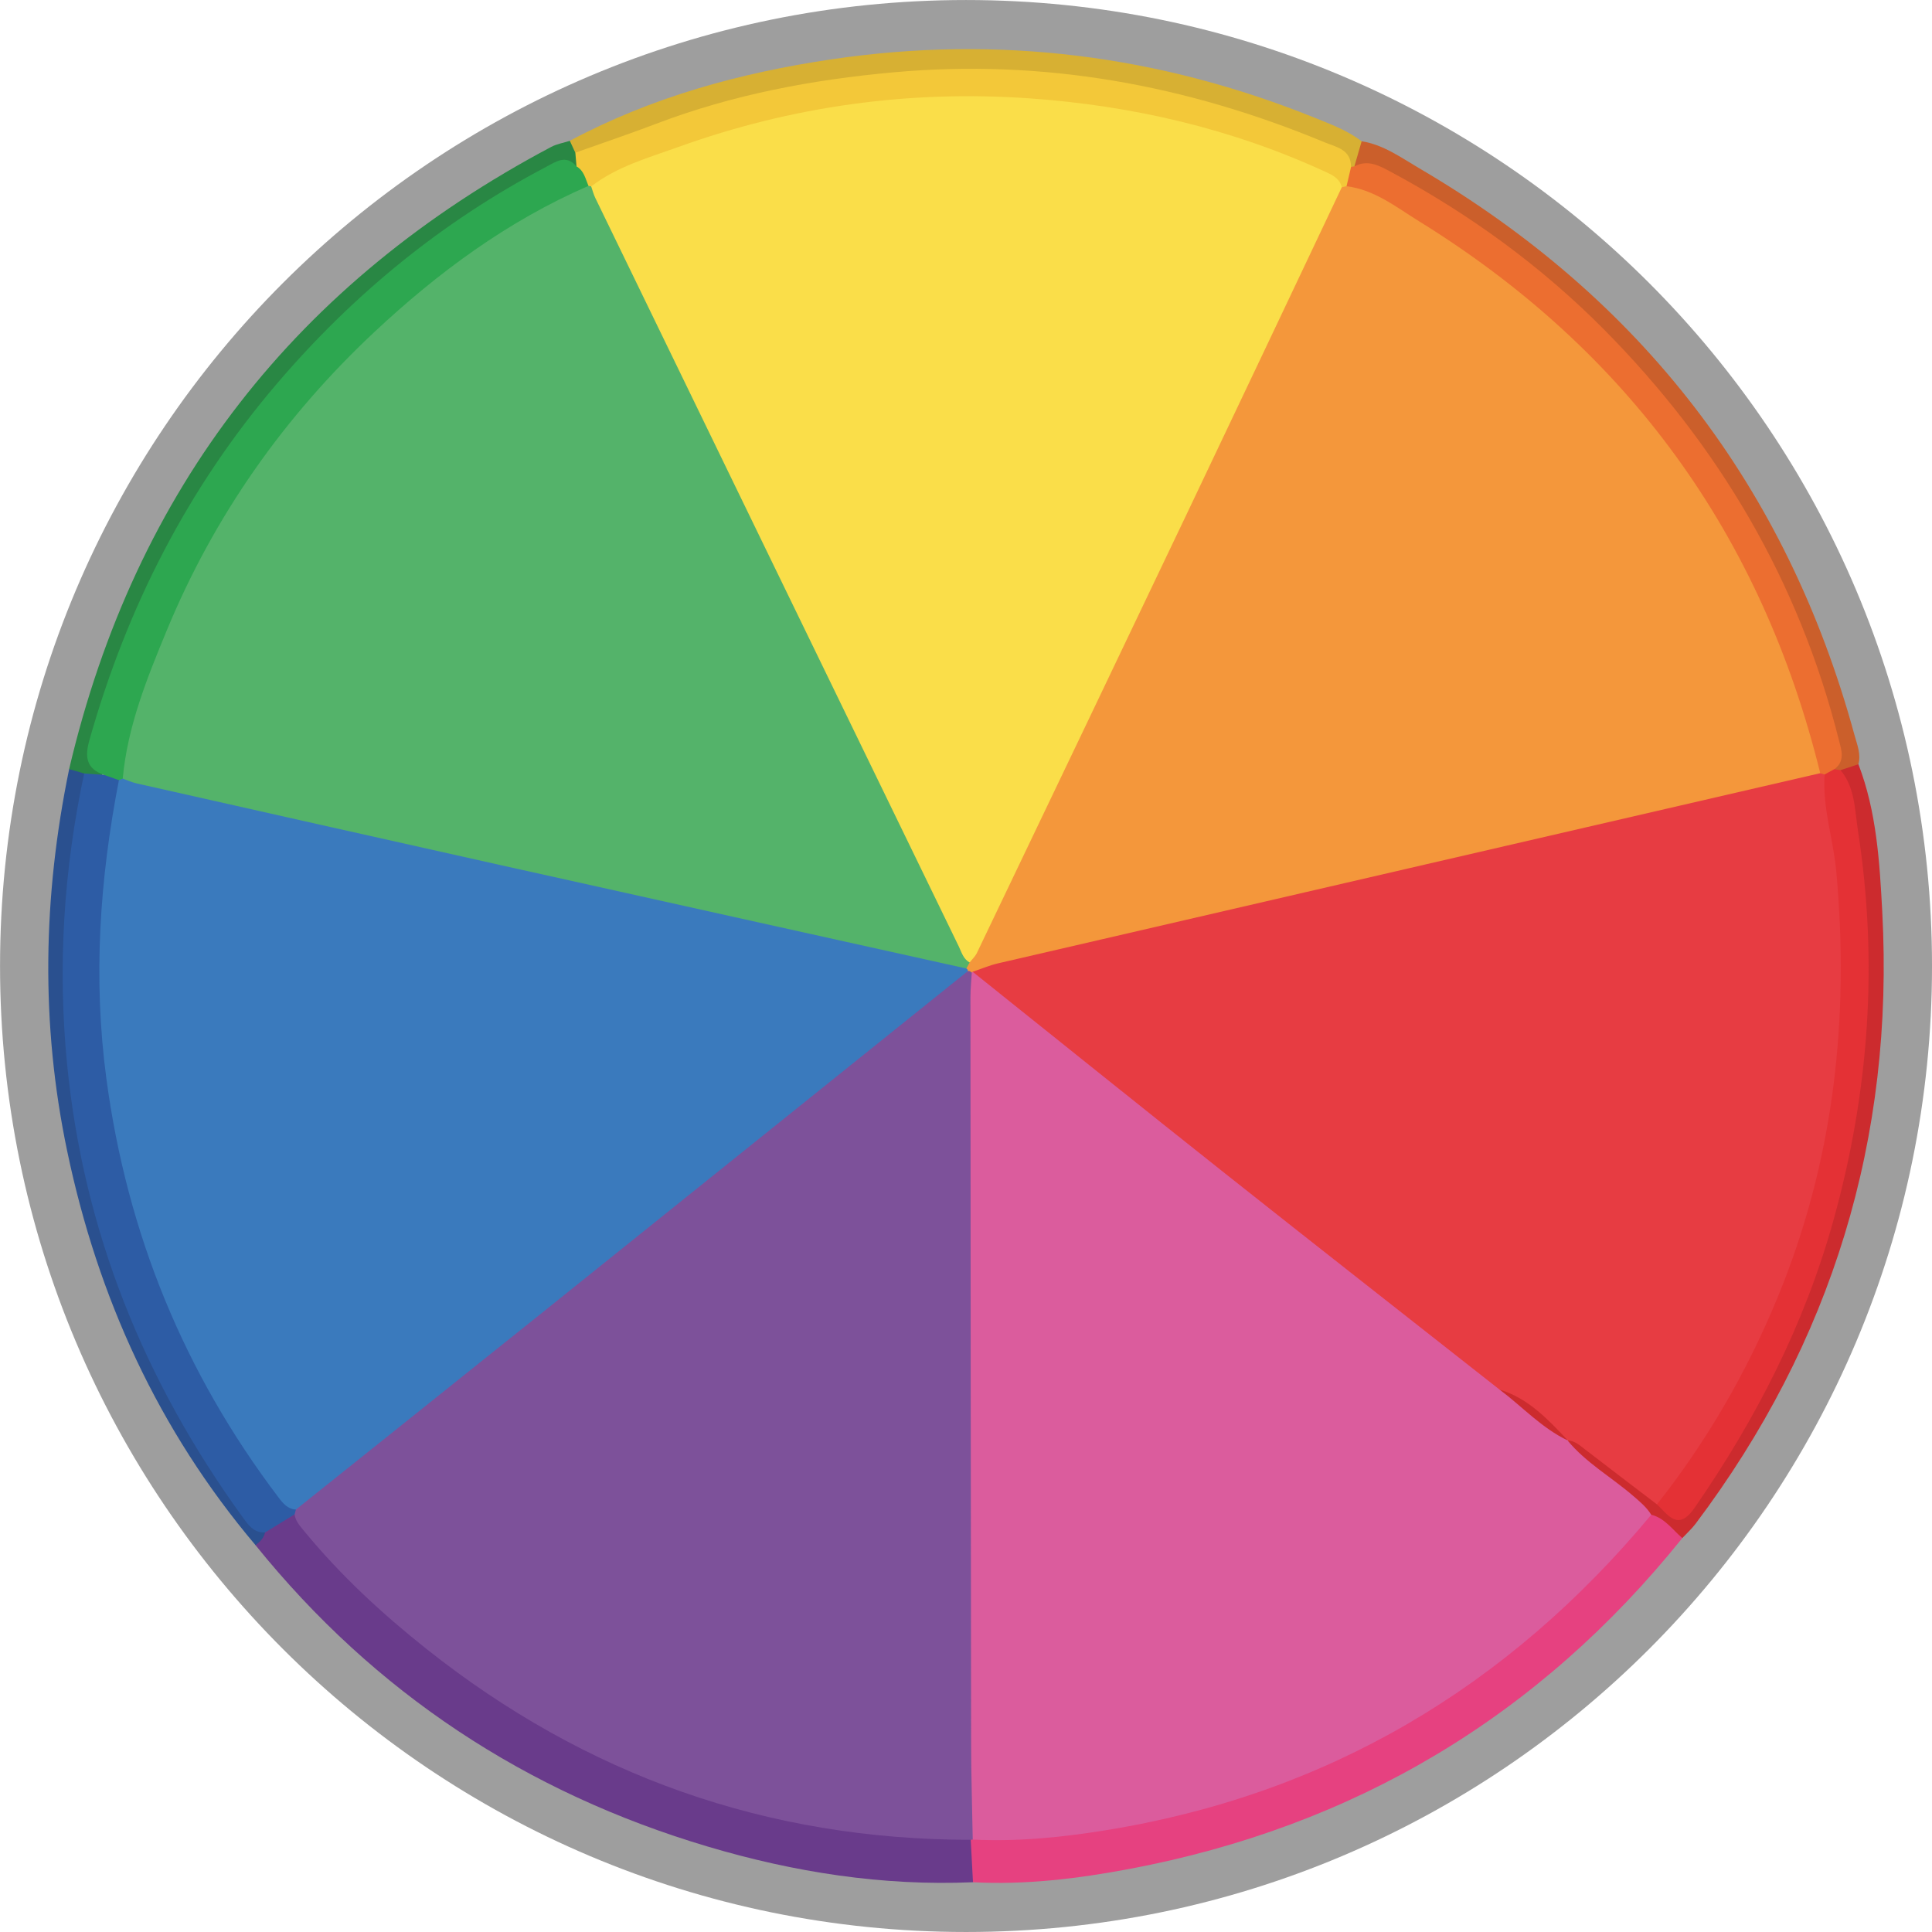
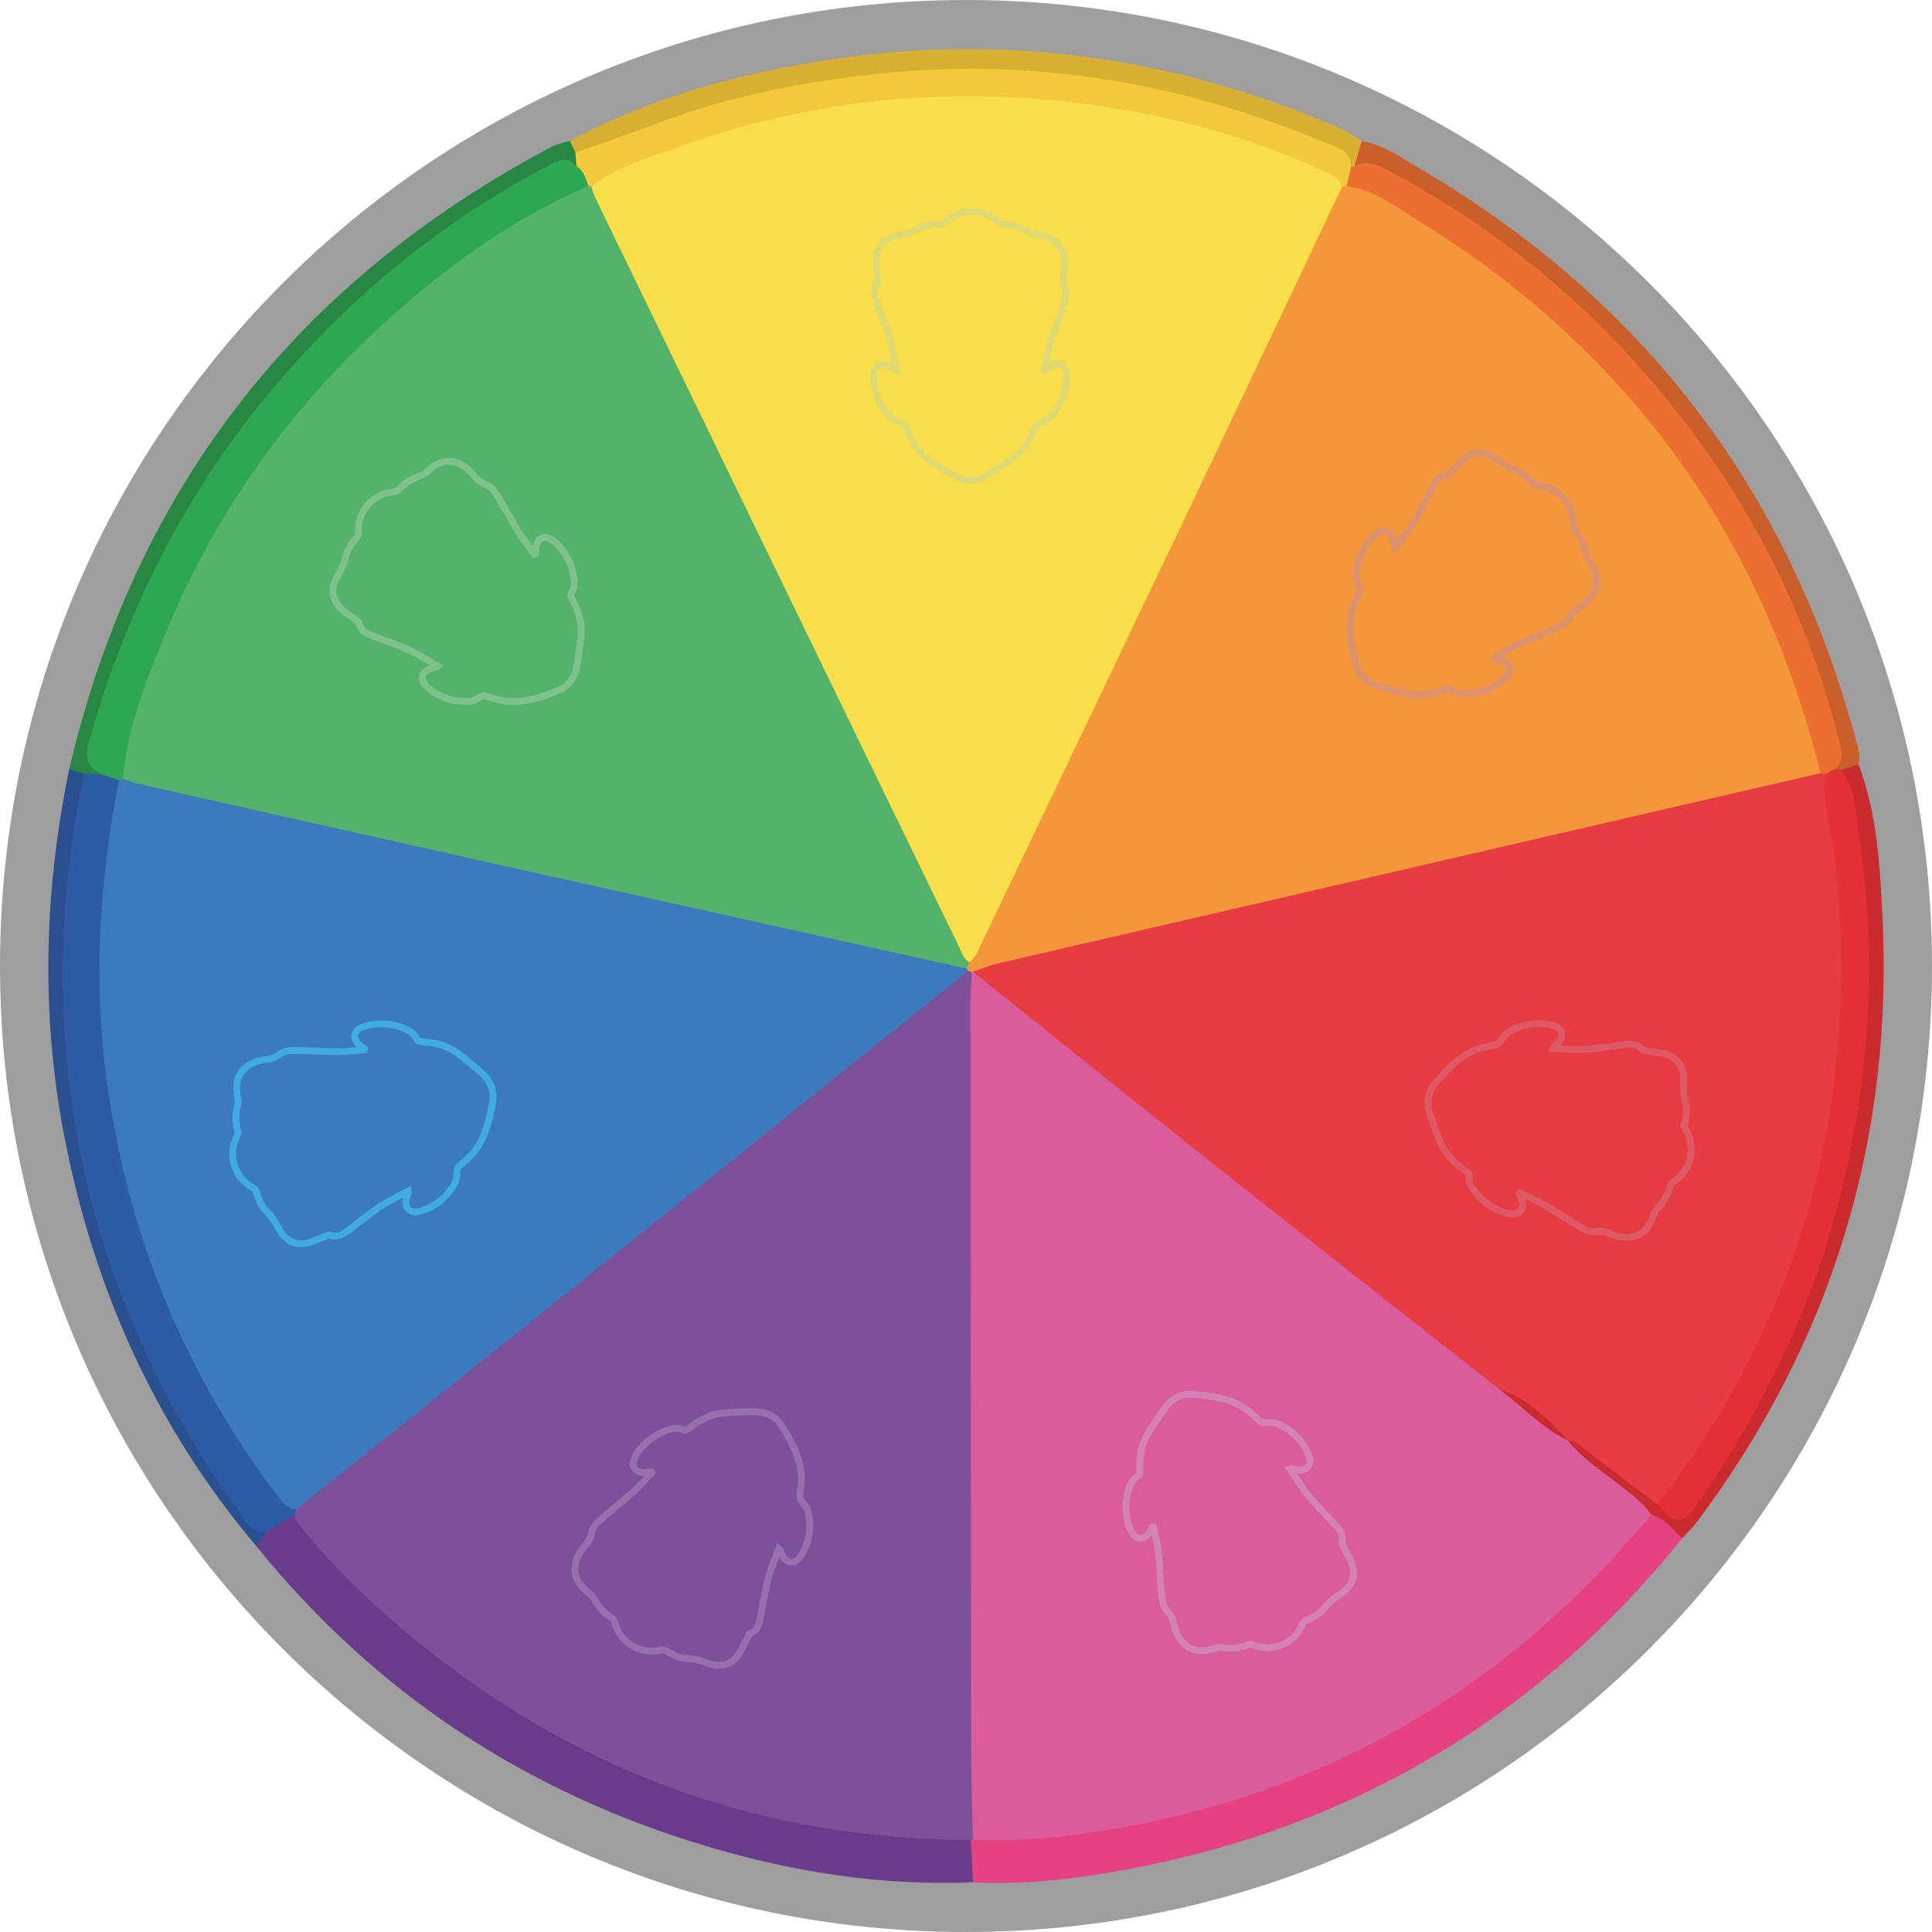
- <svg xmlns="http://www.w3.org/2000/svg" id="svg4180" height="200mm" width="200mm" version="1.1" viewBox="0 0 708.661 708.658">
+ <svg xmlns="http://www.w3.org/2000/svg" id="svg4180" height="200mm" width="200mm" version="1.1" viewBox="0 0 708.661 708.657">
  <g id="layer1" transform="translate(700.04 7.6808)">
-     <g id="g4889" transform="matrix(1.25 0 0 -1.25 -1463.5 915)">
-       <g id="g20" transform="translate(1177.7 454.68)">
-         <path id="path22" d="m0 0c0-156.55-126.91-283.46-283.46-283.46s-283.46 126.91-283.46 283.46 126.91 283.46 283.46 283.46 283.46-126.91 283.46-283.46" fill="#9e9e9e" />
+     <g id="g20" transform="matrix(1.25 0 0 -1.25 8.6163 346.65)">
+       <path id="path22" d="m0 0c0-156.55-126.91-283.46-283.46-283.46s-283.46 126.91-283.46 283.46 126.91 283.46 283.46 283.46 283.46-126.91 283.46-283.46" fill="#9e9e9e" />
+     </g>
+     <g id="g4371" transform="matrix(1.25 0 0 -1.25 -1134 865.39)">
+       <g id="g24" transform="translate(632.69 146.13)">
+         <path id="path26" d="m0 0c-26.547-1.137-52.446 2.923-77.781 10.451-53.289 15.835-97.756 45.079-132.75 88.457-0.176 1.923 0.417 3.675 1.198 5.391 2.82 3.671 6.41 5.501 11.12 4.67 5.381-3.805 8.918-9.387 13.443-14.001 28.759-29.322 62.025-51.649 101.04-65.279 24.803-8.665 50.28-12.939 76.392-14.154 3.196-0.149 6.278-0.538 8.344-3.443 1.833-4.217 2.551-8.336-1.006-12.093" fill="#693b8b" />
      </g>
-       <g id="g4847">
-         <g id="g24" transform="translate(896.28 185.82)">
-           <path id="path26" d="m0 0c-26.547-1.137-52.446 2.923-77.781 10.451-53.289 15.835-97.756 45.079-132.75 88.457-0.176 1.923 0.417 3.675 1.198 5.391 2.82 3.671 6.41 5.501 11.12 4.67 5.381-3.805 8.918-9.387 13.443-14.001 28.759-29.322 62.025-51.649 101.04-65.279 24.803-8.665 50.28-12.939 76.392-14.154 3.196-0.149 6.278-0.538 8.344-3.443 1.833-4.217 2.551-8.336-1.006-12.093" fill="#693b8b" />
-         </g>
-         <g id="g28" transform="translate(896.28 185.82)">
-           <path id="path30" d="m0 0c-0.219 4.149-0.439 8.298-0.658 12.447 0.18 0.328 0.361 0.657 0.538 0.987 2.274 2.359 5.274 2.027 8.13 2.149 60.436 2.572 113.38 23.741 158.89 63.664 7.26 6.369 14.29 12.831 20.402 20.341 3.154 3.876 6.467 7.859 11.53 9.588 4.775-0.827 9.259-1.995 9.313-8.19-42.07-52.355-96.21-84.612-162.13-97.063-15.167-2.865-30.493-4.743-46.01-3.927" fill="#e64180" />
-         </g>
-         <g id="g32" transform="translate(777.98 696.83)">
-           <path id="path34" d="m0 0c24.131 12.888 50.133 19.972 76.976 23.936 48.803 7.206 96.126 1.208 141.85-17.275 4.677-1.891 9.444-3.674 13.519-6.796 2.248-3.019 1.433-5.583-1.168-7.882-0.782-0.374-1.606-0.488-2.462-0.357-20.811 11.739-43.54 17.738-66.801 22.048-13.489 2.499-27.148 4.189-40.835 4.284-36.485 0.251-71.76-6.292-105.59-20.251-4.506-1.857-9.038-5.098-14.387-2.234-1.551 1.222-1.956 2.723-1.103 4.527" fill="#d7b033" />
-         </g>
-         <g id="g36" transform="translate(1008.2 689.32)">
-           <path id="path38" d="m0 0c0.711 2.458 1.421 4.915 2.132 7.374 6.395-1.006 11.541-4.782 16.897-7.922 65.093-38.164 107.88-93.504 127.75-166.41 0.752-2.76 1.933-5.506 1.113-8.49-0.784-2.796-2.756-3.508-5.379-3.081-0.725 0.218-1.366 0.597-1.922 1.111-3.672 20.253-11.003 39.256-19.962 57.694-11.03 22.699-25.423 42.971-42.545 61.566-19.794 21.504-42.702 38.693-67.942 53.088-3.313 1.889-7.561 1.821-10.143 5.076" fill="#cb5f2b" />
-         </g>
-         <g id="g40" transform="translate(777.98 696.83)">
-           <path id="path42" d="m0 0c0.537-1.166 1.074-2.332 1.612-3.498 1.388-1.011 1.505-2.34 0.968-3.836-17.75-7.12-33.524-17.623-48.391-29.394-19.331-15.306-36.084-33.153-50.645-53.13-18.072-24.796-30.543-52.208-39.877-81.272-1.688-5.254-0.691-10.242-0.899-15.365-1.489-1.489-3.283-1.687-5.23-1.245-1.982 0.466-3.242 1.889-4.462 3.366 19.36 82.403 66.836 143.03 141.48 182.59 1.658 0.869 3.618 1.191 5.44 1.774" fill="#298744" />
-         </g>
-         <g id="g44" transform="translate(1150.9 512.17)">
-           <path id="path46" d="m0 0c1.735 0.57 3.471 1.14 5.206 1.711 5.356-13.945 6.219-28.701 6.997-43.311 3.535-66.424-14.749-126.33-54.763-179.53-1.148-1.526-2.598-2.824-3.906-4.229-2.903 2.457-5.108 5.842-9.104 6.844-6.06-0.449-8.774 4.928-13.063 7.552-3.232 1.978-5.903 4.732-8.809 7.146-2.165 1.798-4.069 4.137-2.444 7.404 4.657 2.797 7.688-0.853 10.655-3.141 5.979-4.611 11.897-9.327 17.638-14.24 4.441-2.461 6.636 0.528 8.792 3.605 13.609 19.422 24.36 40.327 32.324 62.652 7.96 22.315 12.123 45.364 14.513 68.938 2.432 24-0.067 47.464-4.294 70.946-0.451 2.515-1.623 5.182 0.258 7.666" fill="#cc2b2e" />
-         </g>
-         <g id="g48" transform="translate(631.06 512.46)">
-           <path id="path50" d="m0 0c1.468-0.427 2.935-0.853 4.403-1.28 2.514-2.879 2.027-6.133 1.446-9.55-3.355-19.723-5.312-39.578-4.422-59.601 1.847-41.558 12.879-80.517 32.993-116.99 6.988-12.672 15.508-24.309 23.053-36.592-0.357-1.667-1.495-2.746-2.787-3.712-28.5 33.72-46.236 72.605-55.261 115.62-7.847 37.384-7.123 74.768 0.575 112.1" fill="#2a508f" />
-         </g>
-         <g id="g52" transform="translate(895.62 198.27)">
-           <path id="path54" d="m0 0c-59.806 0.02-112.97 18.883-159.77 56.06-13.064 10.378-25.216 21.621-35.819 34.521-1.24 1.509-2.54 2.908-2.82 4.932-0.49 0.549-0.729 1.196-0.759 1.928 3.312 7.823 10.977 11.225 17.006 16.09 39.091 31.552 78.262 63.005 117.42 94.481 17.422 14.006 34.639 28.279 52.36 41.903 3.685 2.834 7.244 7.591 13.266 5.144 0.574-0.669 0.949-1.411 1.156-2.263 1.124-4.734 1.445-9.511 1.443-14.348-0.027-74.62 0.008-149.26-0.077-223.89-0.006-4.939 1.07-10.229-2.812-14.475l-0.596-0.075z" fill="#7d519a" />
-         </g>
-         <g id="g56" transform="translate(697.6 295.18)">
-           <path id="path58" d="m0 0c-0.128-0.466-0.256-0.931-0.385-1.397-2.893-1.783-5.785-3.565-8.678-5.343-3.45-0.109-5.08 2.449-6.76 4.771-28.71 39.709-46.499 83.561-51.316 132.61-2.829 28.797-1.001 57.159 5.003 85.358 1.928-0.135 3.854-0.27 5.779-0.404 2.167 1.103 3.893 0.467 5.322-1.343 3.38-8.743-0.614-17.133-1.662-25.546-3.71-29.763-1.621-59.057 5.291-88.113 8.199-34.47 22.866-65.893 44.369-94.091 1.478-1.938 2.449-4.141 3.037-6.509" fill="#2d5ca5" />
-         </g>
-         <g id="g60" transform="translate(896.21 198.34)">
-           <path id="path62" d="m0 0c-0.165 9.386-0.462 18.772-0.475 28.158-0.102 73.005-0.153 146.01-0.196 219.02-0.001 2.399 0.253 4.799 0.388 7.198 0.362 0.643 0.902 0.997 1.647 1.019 12.23-5.574 21.385-15.369 31.779-23.425 29.057-22.522 57.728-45.538 86.554-68.357 12.24-9.69 24.505-19.351 36.544-29.297 5.334-6.179 13.327-9.392 18.106-16.189l0.189-1.005c5.409-6.567 12.849-10.741 19.192-16.212 1.993-1.719 3.982-3.346 5.374-5.598-42.05-50.559-95.08-82.123-160.26-92.605-12.855-2.067-25.786-3.369-38.84-2.707" fill="#db5c9d" />
-         </g>
-         <g id="g64" transform="translate(779.94 689.32)">
-           <path id="path66" d="m0 0c-0.114 1.341-0.228 2.681-0.341 4.02 7.934 2.827 15.92 5.516 23.789 8.512 22.473 8.555 45.755 12.918 69.676 15.08 43.965 3.973 85.865-3.716 126.36-20.528 3.442-1.429 7.78-2.053 7.795-7.241 1.882-2.574 0.994-4.624-1.209-6.431-0.767-0.35-1.576-0.484-2.416-0.424-23.74 11.029-48.61 18.223-74.54 21.794-31.84 4.385-63.288 2.262-94.53-5.205-16.944-4.049-32.754-11.154-49.099-16.816-0.807-0.131-1.598-0.065-2.376 0.18-2.74 1.598-3.586 4.038-3.105 7.059" fill="#f3c839" />
-         </g>
-         <g id="g68" transform="translate(1005.9 683.5)">
-           <path id="path70" d="m0 0c0.442 1.888 0.884 3.775 1.326 5.662 0.326 0.081 0.656 0.136 0.988 0.162 3.724 1.986 6.914 0.405 10.203-1.35 23.349-12.455 44.65-27.953 63.168-46.655 33.528-33.862 57.103-73.794 68.791-120.33 0.763-3.036 1.893-6.133-1.314-8.561-0.477-1.623-1.604-2.38-3.25-2.448-0.742 0.071-1.409 0.341-1.999 0.796-2.39 3.074-3.882 6.53-4.936 10.306-10.89 38.98-30.16 73.2-57.339 103.31-20.157 22.331-43.848 39.633-70.028 53.926-2.277 1.243-5.003 2.085-5.613 5.174" fill="#ec6e30" />
-         </g>
-         <g id="g72" transform="translate(1146.2 510.89)">
-           <path id="path74" d="m0 0c0.937 0.513 1.873 1.026 2.809 1.538 0.608-0.087 1.217-0.172 1.829-0.259 4.313-5.152 4.193-11.733 5.126-17.748 5.997-38.653 3.285-76.775-7.221-114.48-8.52-30.584-22.737-58.25-40.7-84.233-4.837-6.996-7.651-2.243-11.06 0.997-1.093 3.985 0.997 6.968 3.151 9.911 27.296 37.289 42.764 79.225 46.684 125.01 1.945 22.724 1.561 45.739-3.086 68.389-0.763 3.713-2.583 8.226 2.468 10.872" fill="#e43135" />
-         </g>
-         <g id="g76" transform="translate(779.94 689.32)">
-           <path id="path78" d="m0 0c2.218-1.266 2.619-3.648 3.516-5.725-1.13-3.485-3.856-5.341-6.915-6.933-24.576-12.788-46.31-29.442-65.057-49.718-28.383-30.698-48.831-66.001-59.536-106.67-0.964-3.663-1.251-7.669-4.201-10.581-0.628-0.447-1.323-0.601-2.081-0.474-1.478 0.52-2.956 1.04-4.428 1.558-5.223 1.836-5.609 5.32-4.223 10.225 10.958 38.791 28.772 73.856 55.069 104.63 22.352 26.159 48.41 47.505 78.857 63.504 2.948 1.558 5.923 3.798 8.994 0.186" fill="#2da750" />
-         </g>
-         <g id="g80" transform="translate(1146.2 510.89)">
-           <path id="path82" d="m0 0c-0.722-9.721 2.547-18.965 3.416-28.527 3.926-43.182-0.706-85.062-17.391-125.34-8.998-21.722-20.652-41.877-35.242-60.324-7.079 5.404-14.176 10.783-21.22 16.231-1.542 1.193-2.973 2.476-5.057 2.527 0 0.001 0.183-0.052 0.183-0.052-6.671 5.031-12.549 11.124-20.096 14.979-26.884 21.159-53.826 42.244-80.634 63.498-24.731 19.607-49.318 39.394-73.969 59.102 0.745 4.578 4.809 5.216 8.056 5.996 31.56 7.583 63.241 14.658 94.845 22.053 27.621 6.464 55.288 12.725 82.922 19.129 18.494 4.286 36.986 8.599 55.522 12.709 2.79 0.618 5.237 0.445 7.355-1.618 0.431-0.117 0.867-0.239 1.301-0.371" fill="#e73c42" />
-         </g>
-         <g id="g84" transform="translate(1144.9 511.26)">
-           <path id="path86" d="m0 0c-80.408-18.586-160.82-37.164-241.22-55.788-2.549-0.59-4.99-1.645-7.483-2.482-0.002 0.001-0.303-0.273-0.304-0.272-0.283 0.398-0.665 0.557-1.146 0.479-0.718 0.24-1.188 0.714-1.37 1.459-0.035 0.728 0.082 1.429 0.367 2.101 4.807 15.517 13.116 29.483 20.074 43.996 19.081 39.796 37.867 79.734 57.141 119.44 8.948 18.433 17.735 36.956 26.481 55.493 1.483 3.145 2.564 7.008 7.027 7.517 0.463 0.092 0.924 0.192 1.383 0.3 8.253-0.997 14.647-6.155 21.289-10.263 61.292-37.9 100.54-91.972 117.76-161.98" fill="#f4973b" />
-         </g>
-         <g id="g88" transform="translate(894.34 453.95)">
-           <path id="path90" d="m0 0c0.301-0.162 0.451-0.414 0.449-0.757-41.292-33.138-82.572-66.293-123.88-99.408-24.411-19.568-48.872-39.073-73.308-58.606-2.421 0.165-3.749 1.766-5.115 3.569-27.681 36.525-44.42 77.391-50.509 122.92-3.949 29.535-1.941 58.553 3.686 87.548 0.37 0.18 0.746 0.33 1.134 0.451 3.107 2.23 6.396 1.399 9.739 0.685 39.156-8.364 78.14-17.5 117.24-26.141 35.561-7.858 71.052-16.05 106.64-23.802 5.047-1.099 10.607-1.477 13.93-6.461" fill="#3a7abd" />
-         </g>
-         <g id="g92" transform="translate(1050.8 330.39)">
-           <path id="path94" d="m0 0c8.499-2.577 14.262-8.826 20.096-14.979-7.705 3.643-13.41 9.968-20.096 14.979" fill="#cc2b2e" />
-         </g>
-         <g id="g96" transform="translate(894.34 453.95)">
-           <path id="path98" d="m0 0c-45.417 10.076-90.841 20.12-136.25 30.239-35.765 7.97-71.51 16.029-107.26 24.078-1.385 0.311-2.7 0.93-4.045 1.405 1.396 15.322 7.104 29.4 12.882 43.391 13.892 33.643 34.453 62.83 60.943 87.64 18.662 17.479 39.149 32.613 62.837 42.891 0.273-0.02 0.537-0.074 0.793-0.162 3.219-0.727 4.578-3.304 5.878-5.929 24.392-49.263 48.313-98.756 72.165-148.28 9.938-20.635 20.21-41.11 30.05-61.796 1.793-3.741 3.542-7.403 2.98-11.698-0.322-0.592-0.643-1.184-0.965-1.776" fill="#54b36a" />
-         </g>
-         <g id="g100" transform="translate(895.3 455.73)">
-           <path id="path102" d="m0 0c-1.876 1.005-2.358 2.991-3.181 4.686-35.579 73.207-71.134 146.43-106.67 219.65-0.518 1.067-0.808 2.244-1.205 3.369 7.595 5.882 16.786 8.409 25.556 11.568 33.314 11.998 67.868 16.752 103.08 14.277 30.191-2.121 59.514-8.905 87.193-21.722 2.059-0.954 3.865-1.973 4.433-4.356-15.193-32.04-30.348-64.09-45.601-96.09-20.444-42.895-40.959-85.756-61.479-128.61-0.492-1.032-1.404-1.859-2.12-2.78" fill="#fade49" />
-         </g>
+       <g id="g28" transform="translate(632.69 146.13)">
+         <path id="path30" d="m0 0c-0.219 4.149-0.439 8.298-0.658 12.447 0.181 0.328 0.361 0.657 0.538 0.987 2.274 2.359 5.274 2.027 8.13 2.149 60.436 2.572 113.38 23.741 158.89 63.664 7.26 6.369 14.29 12.831 20.402 20.341 3.154 3.876 6.467 7.859 11.53 9.588 4.775-0.827 9.259-1.995 9.313-8.19-42.07-52.355-96.21-84.612-162.13-97.063-15.167-2.865-30.493-4.743-46.01-3.927" fill="#e64180" />
+       </g>
+       <g id="g32" transform="translate(514.4 657.14)">
+         <path id="path34" d="m0 0c24.131 12.888 50.133 19.973 76.976 23.936 48.803 7.206 96.126 1.208 141.85-17.275 4.677-1.891 9.444-3.674 13.519-6.795 2.248-3.02 1.433-5.584-1.168-7.883-0.782-0.373-1.606-0.487-2.462-0.357-20.811 11.739-43.54 17.738-66.801 22.048-13.489 2.499-27.148 4.189-40.835 4.284-36.485 0.251-71.76-6.292-105.59-20.251-4.506-1.857-9.039-5.097-14.387-2.234-1.551 1.223-1.956 2.723-1.103 4.527" fill="#d7b033" />
+       </g>
+       <g id="g36" transform="translate(744.62 649.63)">
+         <path id="path38" d="m0 0c0.711 2.458 1.421 4.915 2.132 7.374 6.395-1.006 11.541-4.782 16.897-7.922 65.093-38.164 107.88-93.504 127.75-166.41 0.752-2.76 1.933-5.506 1.113-8.49-0.784-2.796-2.756-3.508-5.379-3.081-0.725 0.218-1.366 0.597-1.922 1.111-3.671 20.253-11.003 39.256-19.962 57.694-11.03 22.699-25.423 42.971-42.545 61.566-19.794 21.504-42.702 38.693-67.942 53.088-3.313 1.889-7.561 1.821-10.143 5.076" fill="#cb5f2b" />
+       </g>
+       <g id="g40" transform="translate(514.4 657.14)">
+         <path id="path42" d="m0 0c0.537-1.166 1.074-2.332 1.612-3.498 1.388-1.011 1.505-2.34 0.968-3.836-17.75-7.12-33.524-17.622-48.391-29.394-19.331-15.306-36.084-33.153-50.645-53.13-18.072-24.796-30.543-52.208-39.877-81.272-1.688-5.254-0.691-10.242-0.899-15.365-1.489-1.489-3.283-1.687-5.23-1.245-1.982 0.466-3.242 1.889-4.462 3.366 19.36 82.403 66.836 143.03 141.48 182.59 1.658 0.869 3.618 1.191 5.44 1.774" fill="#298744" />
+       </g>
+       <g id="g44" transform="translate(887.3 472.48)">
+         <path id="path46" d="m0 0c1.736 0.57 3.471 1.14 5.206 1.711 5.356-13.945 6.219-28.701 6.997-43.311 3.535-66.424-14.749-126.33-54.763-179.53-1.148-1.526-2.598-2.825-3.906-4.229-2.903 2.457-5.108 5.842-9.104 6.844-6.06-0.449-8.774 4.928-13.063 7.552-3.232 1.978-5.903 4.732-8.809 7.146-2.165 1.798-4.069 4.137-2.444 7.404 4.657 2.797 7.688-0.853 10.655-3.141 5.979-4.611 11.897-9.327 17.638-14.24 4.441-2.461 6.636 0.528 8.792 3.605 13.609 19.422 24.36 40.327 32.324 62.652 7.96 22.315 12.123 45.364 14.513 68.938 2.432 24-0.067 47.464-4.294 70.946-0.451 2.515-1.623 5.182 0.258 7.666" fill="#cc2b2e" />
+       </g>
+       <g id="g48" transform="translate(367.48 472.77)">
+         <path id="path50" d="m0 0c1.467-0.427 2.935-0.853 4.402-1.28 2.515-2.879 2.028-6.133 1.447-9.55-3.355-19.723-5.312-39.578-4.422-59.601 1.847-41.558 12.879-80.517 32.993-116.99 6.988-12.672 15.508-24.309 23.053-36.592-0.357-1.667-1.495-2.746-2.787-3.712-28.5 33.72-46.236 72.605-55.261 115.62-7.847 37.384-7.123 74.768 0.575 112.1" fill="#2a508f" />
+       </g>
+       <g id="g52" transform="translate(632.04 158.58)">
+         <path id="path54" d="m0 0c-59.806 0.02-112.97 18.883-159.77 56.06-13.064 10.378-25.216 21.621-35.819 34.521-1.24 1.509-2.54 2.908-2.82 4.932-0.49 0.549-0.729 1.196-0.759 1.928 3.312 7.823 10.977 11.225 17.006 16.09 39.091 31.552 78.262 63.005 117.42 94.481 17.422 14.006 34.639 28.279 52.36 41.903 3.685 2.834 7.244 7.591 13.266 5.144 0.574-0.669 0.949-1.411 1.156-2.263 1.124-4.733 1.445-9.511 1.443-14.348-0.027-74.62 0.008-149.26-0.077-223.89-0.006-4.939 1.07-10.229-2.812-14.475l-0.596-0.075z" fill="#7d519a" />
+       </g>
+       <g id="g56" transform="translate(434.01 255.49)">
+         <path id="path58" d="m0 0c-0.128-0.466-0.256-0.931-0.384-1.397-2.894-1.783-5.786-3.565-8.679-5.343-3.45-0.109-5.08 2.449-6.76 4.771-28.71 39.709-46.499 83.561-51.316 132.61-2.828 28.797-1.001 57.159 5.003 85.358 1.929-0.135 3.854-0.27 5.779-0.404 2.167 1.103 3.893 0.467 5.322-1.343 3.38-8.743-0.614-17.133-1.662-25.546-3.71-29.763-1.621-59.057 5.291-88.113 8.199-34.47 22.866-65.893 44.369-94.091 1.478-1.938 2.449-4.141 3.037-6.509" fill="#2d5ca5" />
+       </g>
+       <g id="g60" transform="translate(632.63 158.65)">
+         <path id="path62" d="m0 0c-0.165 9.386-0.462 18.772-0.475 28.158-0.102 73.005-0.153 146.01-0.196 219.02-0.001 2.4 0.253 4.799 0.388 7.198 0.362 0.643 0.902 0.997 1.647 1.019 12.23-5.574 21.385-15.369 31.779-23.425 29.057-22.522 57.728-45.538 86.554-68.357 12.24-9.69 24.505-19.351 36.544-29.297 5.334-6.179 13.327-9.392 18.106-16.189l0.189-1.005c5.409-6.567 12.849-10.741 19.192-16.212 1.993-1.719 3.982-3.346 5.374-5.598-42.05-50.559-95.08-82.123-160.26-92.605-12.855-2.067-25.786-3.369-38.84-2.707" fill="#db5c9d" />
+       </g>
+       <g id="g64" transform="translate(516.35 649.63)">
+         <path id="path66" d="m0 0c-0.114 1.341-0.228 2.681-0.341 4.02 7.934 2.827 15.92 5.516 23.789 8.512 22.473 8.555 45.755 12.918 69.676 15.08 43.965 3.973 85.865-3.716 126.36-20.528 3.442-1.429 7.78-2.053 7.795-7.241 1.882-2.574 0.994-4.624-1.209-6.431-0.767-0.35-1.576-0.484-2.416-0.424-23.74 11.029-48.61 18.223-74.54 21.794-31.84 4.386-63.288 2.262-94.53-5.205-16.944-4.049-32.754-11.154-49.099-16.816-0.807-0.131-1.598-0.065-2.376 0.18-2.74 1.598-3.586 4.038-3.105 7.059" fill="#f3c839" />
+       </g>
+       <g id="g68" transform="translate(742.31 643.81)">
+         <path id="path70" d="m0 0c0.442 1.888 0.884 3.775 1.326 5.662 0.326 0.081 0.656 0.136 0.988 0.162 3.724 1.987 6.914 0.405 10.203-1.349 23.349-12.456 44.65-27.954 63.168-46.656 33.528-33.862 57.103-73.794 68.791-120.33 0.763-3.036 1.893-6.133-1.314-8.561-0.477-1.623-1.604-2.38-3.25-2.448-0.743 0.071-1.409 0.341-1.999 0.796-2.39 3.074-3.882 6.53-4.936 10.306-10.89 38.98-30.16 73.2-57.339 103.31-20.157 22.331-43.848 39.633-70.028 53.926-2.277 1.243-5.003 2.085-5.613 5.174" fill="#ec6e30" />
+       </g>
+       <g id="g72" transform="translate(882.66 471.2)">
+         <path id="path74" d="m0 0c0.937 0.513 1.873 1.026 2.809 1.538 0.608-0.087 1.217-0.172 1.829-0.259 4.313-5.152 4.193-11.733 5.126-17.748 5.997-38.653 3.285-76.775-7.221-114.48-8.52-30.584-22.737-58.25-40.7-84.233-4.837-6.996-7.651-2.243-11.06 0.997-1.093 3.985 0.997 6.968 3.151 9.911 27.296 37.289 42.764 79.225 46.684 125.01 1.945 22.724 1.561 45.739-3.086 68.389-0.763 3.713-2.583 8.226 2.468 10.872" fill="#e43135" />
+       </g>
+       <g id="g76" transform="translate(516.35 649.63)">
+         <path id="path78" d="m0 0c2.218-1.266 2.619-3.648 3.516-5.725-1.13-3.485-3.856-5.341-6.915-6.933-24.576-12.788-46.31-29.442-65.057-49.718-28.383-30.698-48.831-66-59.536-106.67-0.964-3.663-1.251-7.669-4.201-10.581-0.629-0.447-1.323-0.601-2.081-0.474-1.478 0.52-2.956 1.04-4.428 1.558-5.223 1.836-5.609 5.32-4.223 10.225 10.958 38.792 28.772 73.856 55.069 104.63 22.352 26.159 48.41 47.505 78.857 63.504 2.948 1.558 5.923 3.798 8.994 0.186" fill="#2da750" />
+       </g>
+       <g id="g80" transform="translate(882.66 471.2)">
+         <path id="path82" d="m0 0c-0.722-9.721 2.547-18.965 3.416-28.527 3.926-43.182-0.706-85.062-17.391-125.34-8.998-21.722-20.652-41.877-35.242-60.324-7.079 5.404-14.176 10.783-21.22 16.231-1.542 1.193-2.973 2.476-5.057 2.527 0.001 0.001 0.183-0.052 0.183-0.052-6.671 5.031-12.549 11.124-20.096 14.979-26.884 21.159-53.826 42.244-80.634 63.498-24.731 19.607-49.318 39.394-73.968 59.102 0.744 4.578 4.808 5.216 8.055 5.996 31.56 7.583 63.241 14.658 94.845 22.053 27.621 6.464 55.288 12.725 82.922 19.129 18.494 4.286 36.986 8.599 55.522 12.709 2.79 0.618 5.237 0.445 7.355-1.618 0.451-0.117 0.887-0.239 1.321-0.371" fill="#e73c42" />
+       </g>
+       <g id="g84" transform="translate(881.35 471.57)">
+         <path id="path86" d="m0 0c-80.408-18.586-160.82-37.164-241.22-55.788-2.549-0.59-4.99-1.645-7.483-2.482-0.002 0.001-0.303-0.273-0.304-0.272-0.283 0.398-0.665 0.557-1.146 0.479-0.718 0.24-1.188 0.714-1.37 1.459-0.035 0.728 0.082 1.429 0.367 2.101 4.807 15.517 13.116 29.483 20.074 43.996 19.081 39.796 37.867 79.734 57.141 119.44 8.948 18.433 17.735 36.956 26.481 55.493 1.483 3.145 2.564 7.008 7.027 7.517 0.463 0.092 0.924 0.192 1.383 0.3 8.253-0.997 14.647-6.155 21.289-10.263 61.292-37.9 100.54-91.972 117.76-161.98" fill="#f4973b" />
+       </g>
+       <g id="g88" transform="translate(630.75 414.26)">
+         <path id="path90" d="m0 0c0.301-0.162 0.451-0.414 0.449-0.757-41.292-33.138-82.572-66.293-123.88-99.408-24.411-19.568-48.872-39.073-73.308-58.606-2.421 0.165-3.749 1.766-5.115 3.569-27.681 36.525-44.42 77.391-50.509 122.92-3.949 29.535-1.941 58.553 3.686 87.548 0.37 0.18 0.746 0.33 1.134 0.45 3.107 2.231 6.396 1.4 9.738 0.686 39.157-8.364 78.141-17.5 117.24-26.141 35.561-7.858 71.052-16.05 106.64-23.802 5.047-1.099 10.607-1.477 13.93-6.461" fill="#3a7abd" />
+       </g>
+       <g id="g92" transform="translate(787.25 290.7)">
+         <path id="path94" d="m0 0c8.499-2.577 14.262-8.826 20.096-14.979-7.705 3.643-13.41 9.968-20.096 14.979" fill="#cc2b2e" />
+       </g>
+       <g id="g96" transform="translate(630.75 414.26)">
+         <path id="path98" d="m0 0c-45.417 10.076-90.841 20.12-136.25 30.239-35.765 7.97-71.51 16.029-107.26 24.078-1.385 0.311-2.7 0.93-4.045 1.405 1.396 15.322 7.104 29.4 12.882 43.391 13.892 33.643 34.453 62.83 60.943 87.64 18.662 17.479 39.149 32.613 62.837 42.891 0.273-0.02 0.537-0.074 0.793-0.162 3.219-0.727 4.578-3.304 5.878-5.929 24.392-49.263 48.313-98.756 72.165-148.28 9.938-20.635 20.21-41.11 30.05-61.796 1.793-3.741 3.542-7.403 2.98-11.698l-0.965-1.776z" fill="#54b36a" />
+       </g>
+       <g id="g100" transform="translate(631.72 416.04)">
+         <path id="path102" d="m0 0c-1.876 1.005-2.358 2.991-3.181 4.686-35.579 73.207-71.134 146.43-106.67 219.65-0.518 1.067-0.809 2.244-1.205 3.369 7.595 5.881 16.786 8.409 25.556 11.568 33.314 11.998 67.868 16.752 103.08 14.278 30.191-2.122 59.514-8.906 87.193-21.723 2.059-0.954 3.865-1.973 4.433-4.356-15.193-32.04-30.349-64.09-45.601-96.09-20.444-42.895-40.959-85.756-61.479-128.61-0.492-1.032-1.404-1.859-2.12-2.78" fill="#fade49" />
+       </g>
+       <g id="g104" transform="translate(653.89 589.82)">
+         <path id="path106" d="m0 0c0.585 0.435 1.133 0.934 1.76 1.294 2.129 1.222 4.101 0.346 4.446-2.078 0.174-1.222 0.117-2.529-0.107-3.747-0.605-3.308-1.994-6.284-4.259-8.803-1.035-1.152-2.218-2.018-3.884-2.156-0.382-0.031-0.826-0.842-1.019-1.374-1.303-3.6-3.279-6.734-6.402-8.995-2.32-1.68-4.749-3.215-7.176-4.74-2.878-1.807-6.129-2.305-9.096-0.81-4.798 2.418-9.531 5.136-12.689 9.716-1.142 1.656-1.813 3.632-2.76 5.43-0.191 0.36-0.626 0.645-1.012 0.839-0.989 0.495-2.249 0.682-2.983 1.413-3.441 3.421-5.306 7.6-5.2 12.506 0.064 2.989 2.285 4.147 4.832 2.631 0.333-0.199 0.631-0.46 0.937-0.704 0.196-0.156 0.375-0.334 0.886-0.387-0.613 3.076-1.006 6.218-1.895 9.213-1.122 3.778-2.67 7.428-3.992 11.149-0.65 1.83-1.143 3.674 0.324 5.42 0.184 0.219 0.042 0.726 0.022 1.097-0.113 2.105-0.526 4.244-0.289 6.307 0.388 3.374 2.589 5.463 5.849 6.207 2.233 0.51 4.436 0.894 6.485 2.075 1.95 1.124 4.215 1.25 6.46 1.229 0.438-0.004 0.996 0.215 1.299 0.526 4.354 4.468 11.602 4.447 15.965-0.041 0.315-0.323 0.907-0.524 1.372-0.527 2.698-0.021 5.106-0.883 7.372-2.289 0.449-0.279 1.033-0.406 1.57-0.466 3.123-0.349 6.024-1.117 7.713-4.109 1.258-2.227 1.327-4.652 0.92-7.096-0.24-1.438-0.362-2.697 0.258-4.208 0.529-1.289 0.288-3.109-0.142-4.534-1.226-4.07-2.821-8.028-4.075-12.09-0.776-2.515-1.195-5.14-1.774-7.715 0.095-0.061 0.189-0.122 0.284-0.183z" stroke="#ded973" stroke-miterlimit="10" stroke-width="2" fill="none" />
+       </g>
+       <g id="g108" transform="translate(785.72 505.14)">
+         <path id="path110" d="m0 0c0.714-0.143 1.452-0.217 2.139-0.442 2.333-0.765 3.002-2.817 1.431-4.694-0.792-0.948-1.801-1.779-2.856-2.429-2.864-1.763-6.004-2.723-9.392-2.725-1.549-0.001-2.983 0.299-4.201 1.444-0.279 0.263-1.179 0.051-1.703-0.162-3.547-1.44-7.198-2.069-10.968-1.261-2.801 0.6-5.567 1.378-8.324 2.162-3.269 0.929-5.815 3.011-6.689 6.217-1.413 5.183-2.561 10.52-1.27 15.93 0.466 1.957 1.486 3.778 2.188 5.685 0.141 0.383 0.061 0.897-0.053 1.313-0.294 1.067-0.998 2.129-0.946 3.163 0.24 4.846 2.097 9.028 5.815 12.233 2.264 1.951 4.61 1.076 5.187-1.831 0.076-0.381 0.081-0.777 0.104-1.167 0.015-0.251 0.003-0.503 0.306-0.918 1.876 2.514 3.948 4.909 5.578 7.573 2.057 3.362 3.734 6.955 5.614 10.427 0.925 1.708 1.966 3.308 4.246 3.386 0.285 0.01 0.567 0.454 0.829 0.717 1.489 1.493 2.801 3.231 4.494 4.436 2.766 1.969 5.792 1.731 8.526-0.193 1.873-1.319 3.633-2.7 5.882-3.432 2.14-0.696 3.749-2.296 5.236-3.978 0.289-0.328 0.826-0.597 1.259-0.614 6.234-0.246 11.069-5.646 10.653-11.891-0.03-0.45 0.217-1.025 0.526-1.373 1.79-2.019 2.761-4.385 3.231-7.01 0.094-0.52 0.39-1.039 0.705-1.478 1.831-2.555 3.201-5.224 2.107-8.482-0.813-2.424-2.568-4.098-4.658-5.431-1.229-0.784-2.245-1.536-2.954-3.007-0.604-1.256-2.117-2.295-3.464-2.929-3.845-1.812-7.854-3.275-11.712-5.062-2.388-1.106-4.619-2.551-6.92-3.844l0.054-0.333z" stroke="#dc916f" stroke-miterlimit="10" stroke-width="2" fill="none" />
+       </g>
+       <g id="g112" transform="translate(792.92 348.16)">
+         <path id="path114" d="m0 0c0.292-0.667 0.655-1.314 0.865-2.006 0.711-2.349-0.586-4.074-3.025-3.864-1.23 0.105-2.49 0.455-3.627 0.946-3.087 1.334-5.675 3.357-7.619 6.131-0.889 1.268-1.467 2.615-1.227 4.269 0.055 0.379-0.634 0.995-1.11 1.303-3.214 2.079-5.823 4.709-7.324 8.261-1.115 2.638-2.064 5.35-3.004 8.058-1.113 3.211-0.868 6.49 1.257 9.045 3.435 4.131 7.148 8.132 12.321 10.178 1.87 0.74 3.947 0.949 5.911 1.468 0.395 0.104 0.77 0.465 1.045 0.797 0.706 0.852 1.172 2.038 2.048 2.589 4.108 2.583 8.599 3.46 13.356 2.253 2.898-0.735 3.527-3.159 1.476-5.299-0.269-0.281-0.59-0.512-0.896-0.755-0.197-0.156-0.41-0.291-0.577-0.777 3.136-0.094 6.286-0.418 9.404-0.225 3.933 0.243 7.838 0.93 11.76 1.381 1.93 0.222 3.838 0.287 5.209-1.535 0.172-0.228 0.697-0.204 1.064-0.268 2.077-0.363 4.253-0.442 6.211-1.137 3.199-1.137 4.74-3.751 4.732-7.095-0.005-2.291-0.128-4.524 0.563-6.786 0.656-2.153 0.269-4.388-0.256-6.571-0.102-0.425-0.015-1.019 0.22-1.384 3.374-5.248 1.723-12.305-3.631-15.547-0.386-0.234-0.715-0.766-0.823-1.218-0.626-2.625-2.008-4.777-3.888-6.668-0.373-0.374-0.628-0.915-0.807-1.425-1.043-2.965-2.444-5.618-5.74-6.591-2.452-0.724-4.83-0.247-7.12 0.7-1.347 0.557-2.546 0.959-4.158 0.695-1.375-0.225-3.094 0.419-4.386 1.158-3.69 2.11-7.188 4.555-10.864 6.691-2.276 1.322-4.739 2.32-7.118 3.464-0.081-0.079-0.161-0.157-0.242-0.236z" stroke="#de5965" stroke-miterlimit="10" stroke-width="2" fill="none" />
+       </g>
+       <g id="g116" transform="translate(685.42 250.34)">
+         <path id="path118" d="m0 0c-0.368-0.629-0.678-1.302-1.115-1.879-1.482-1.956-3.64-1.921-4.904 0.176-0.637 1.057-1.095 2.282-1.366 3.491-0.735 3.281-0.62 6.563 0.481 9.767 0.503 1.465 1.254 2.724 2.733 3.502 0.339 0.178 0.432 1.098 0.401 1.664-0.207 3.822 0.388 7.479 2.379 10.781 1.479 2.452 3.115 4.815 4.754 7.166 1.942 2.788 4.74 4.517 8.056 4.3 5.361-0.351 10.78-1.003 15.476-3.985 1.698-1.078 3.088-2.635 4.663-3.92 0.316-0.257 0.828-0.35 1.258-0.377 1.104-0.07 2.338 0.25 3.299-0.135 4.504-1.805 7.853-4.923 9.673-9.481 1.108-2.776-0.483-4.709-3.42-4.309-0.385 0.053-0.761 0.177-1.137 0.282-0.242 0.067-0.476 0.161-0.968 0.01 1.767-2.592 3.356-5.331 5.345-7.74 2.509-3.04 5.36-5.795 8.031-8.703 1.314-1.431 2.487-2.936 1.819-5.117-0.084-0.272 0.245-0.683 0.408-1.018 0.928-1.893 2.143-3.7 2.731-5.692 0.961-3.257-0.248-6.04-2.958-7.999-1.857-1.342-3.735-2.556-5.159-4.444-1.356-1.797-3.392-2.797-5.467-3.656-0.404-0.167-0.833-0.586-0.99-0.991-2.263-5.814-8.942-8.627-14.712-6.201-0.415 0.175-1.039 0.129-1.469-0.05-2.492-1.036-5.045-1.183-7.68-0.773-0.522 0.081-1.109-0.031-1.627-0.186-3.012-0.899-5.982-1.325-8.706 0.77-2.027 1.558-3.039 3.763-3.619 6.172-0.341 1.417-0.721 2.623-1.882 3.772-0.99 0.98-1.479 2.749-1.641 4.229-0.462 4.226-0.54 8.493-0.973 12.722-0.268 2.618-0.908 5.198-1.381 7.795l-0.333 0.057z" stroke="#d382b5" stroke-miterlimit="10" stroke-width="2" fill="none" />
+       </g>
+       <g id="g120" transform="translate(538.22 266.56)">
+         <path id="path122" d="m0 0c-0.725-0.072-1.452-0.217-2.175-0.202-2.454 0.049-3.694 1.815-2.741 4.07 0.481 1.138 1.202 2.228 2.022 3.158 2.222 2.523 4.946 4.359 8.184 5.351 1.481 0.454 2.941 0.587 4.44-0.152 0.344-0.17 1.142 0.296 1.582 0.653 2.97 2.414 6.278 4.083 10.12 4.412 2.853 0.245 5.726 0.311 8.592 0.367 3.397 0.067 6.441-1.18 8.214-3.99 2.867-4.544 5.525-9.311 5.872-14.863 0.126-2.007-0.317-4.047-0.43-6.076-0.023-0.407 0.204-0.876 0.435-1.24 0.592-0.934 1.576-1.744 1.829-2.748 1.187-4.705 0.633-9.247-1.984-13.398-1.595-2.529-4.094-2.378-5.496 0.234-0.184 0.342-0.305 0.719-0.441 1.085-0.088 0.235-0.15 0.48-0.561 0.789-1.058-2.953-2.34-5.849-3.12-8.874-0.984-3.816-1.538-7.742-2.32-11.612-0.386-1.904-0.914-3.738-3.07-4.479-0.27-0.093-0.41-0.6-0.584-0.929-0.987-1.863-1.734-3.909-3-5.556-2.07-2.691-5.033-3.349-8.211-2.308-2.177 0.713-4.263 1.519-6.627 1.562-2.25 0.041-4.257 1.1-6.171 2.274-0.372 0.229-0.964 0.329-1.384 0.218-6.033-1.587-12.235 2.164-13.664 8.258-0.103 0.439-0.507 0.916-0.904 1.159-2.302 1.407-3.922 3.386-5.14 5.758-0.241 0.47-0.676 0.88-1.106 1.208-2.497 1.908-4.588 4.06-4.495 7.495 0.069 2.556 1.258 4.671 2.867 6.556 0.946 1.109 1.698 2.125 1.945 3.739 0.211 1.378 1.355 2.814 2.457 3.814 3.147 2.857 6.553 5.428 9.72 8.265 1.961 1.756 3.672 3.79 5.494 5.699-0.049 0.101-0.099 0.202-0.149 0.303z" stroke="#976fad" stroke-miterlimit="10" stroke-width="2" fill="none" />
+       </g>
+       <g id="g124" transform="translate(454.2 390.73)">
+         <path id="path126" d="m0 0c-0.587 0.432-1.224 0.81-1.752 1.305-1.791 1.678-1.53 3.821 0.687 4.859 1.119 0.524 2.384 0.851 3.615 0.994 3.34 0.388 6.592-0.07 9.663-1.5 1.404-0.653 2.578-1.531 3.197-3.084 0.142-0.356 1.047-0.544 1.613-0.573 3.823-0.193 7.398-1.167 10.473-3.492 2.285-1.728 4.463-3.601 6.631-5.477 2.57-2.224 3.997-5.187 3.434-8.462-0.91-5.294-2.124-10.616-5.581-14.974-1.25-1.576-2.944-2.796-4.385-4.228-0.29-0.287-0.435-0.787-0.507-1.212-0.185-1.091 0.004-2.351-0.479-3.267-2.266-4.29-5.717-7.295-10.44-8.629-2.877-0.812-4.634 0.973-3.928 3.852 0.092 0.377 0.255 0.738 0.399 1.101 0.092 0.234 0.209 0.457 0.111 0.962-2.763-1.486-5.653-2.781-8.257-4.507-3.285-2.177-6.323-4.724-9.494-7.077-1.56-1.157-3.18-2.167-5.279-1.274-0.262 0.111-0.706-0.172-1.055-0.3-1.98-0.724-3.904-1.744-5.947-2.121-3.339-0.615-5.981 0.879-7.646 3.779-1.14 1.986-2.151 3.981-3.88 5.595-1.645 1.536-2.427 3.666-3.064 5.819-0.124 0.419-0.497 0.889-0.882 1.088-5.546 2.858-7.646 9.795-4.63 15.28 0.218 0.395 0.237 1.02 0.104 1.466-0.77 2.586-0.649 5.141 0.034 7.718 0.135 0.511 0.085 1.107-0.014 1.638-0.58 3.089-0.693 6.088 1.675 8.578 1.761 1.853 4.06 2.629 6.516 2.954 1.446 0.191 2.685 0.443 3.949 1.477 1.078 0.882 2.888 1.184 4.377 1.19 4.251 0.018 8.502-0.351 12.754-0.362 2.632-0.007 5.264 0.36 7.896 0.559 0.031 0.108 0.061 0.217 0.092 0.325z" stroke="#3fabe2" stroke-miterlimit="10" stroke-width="2" fill="none" />
+       </g>
+       <g id="g128" transform="translate(504.35 535.97)">
+         <path id="path130" d="m0 0c0.055 0.727 0.038 1.467 0.178 2.177 0.475 2.408 2.43 3.322 4.485 1.992 1.037-0.671 1.985-1.57 2.759-2.539 2.099-2.627 3.434-5.627 3.848-8.989 0.19-1.537 0.068-2.998-0.921-4.346-0.226-0.309 0.094-1.176 0.369-1.671 1.862-3.345 2.93-6.892 2.588-10.732-0.254-2.853-0.689-5.694-1.131-8.526-0.524-3.357-2.28-6.138-5.356-7.396-4.972-2.034-10.129-3.824-15.656-3.203-1.999 0.225-3.931 1.016-5.91 1.479-0.397 0.094-0.897-0.048-1.296-0.212-1.023-0.422-1.991-1.25-3.024-1.325-4.839-0.352-9.216 0.982-12.85 4.281-2.214 2.009-1.631 4.445 1.185 5.372 0.368 0.122 0.761 0.175 1.145 0.246 0.247 0.045 0.499 0.064 0.874 0.415-2.724 1.555-5.353 3.32-8.197 4.614-3.587 1.632-7.358 2.858-11.033 4.301-1.808 0.71-3.522 1.548-3.878 3.801-0.044 0.282-0.52 0.508-0.813 0.736-1.664 1.296-3.548 2.387-4.95 3.92-2.291 2.505-2.425 5.537-0.848 8.486 1.081 2.02 2.237 3.935 2.689 6.256 0.431 2.209 1.823 4.001 3.311 5.682 0.29 0.327 0.491 0.892 0.456 1.324-0.516 6.218 4.255 11.675 10.504 12.023 0.45 0.025 0.991 0.341 1.298 0.689 1.786 2.024 4.016 3.275 6.564 4.062 0.505 0.156 0.984 0.514 1.382 0.88 2.312 2.128 4.795 3.813 8.162 3.125 2.505-0.512 4.38-2.05 5.958-3.961 0.928-1.125 1.798-2.042 3.345-2.566 1.319-0.446 2.535-1.822 3.329-3.082 2.267-3.595 4.208-7.396 6.451-11.007 1.389-2.236 3.095-4.274 4.659-6.401 0.108 0.032 0.216 0.063 0.324 0.095z" stroke="#7ec18d" stroke-miterlimit="10" stroke-width="2" fill="none" />
      </g>
    </g>
  </g>
</svg>
